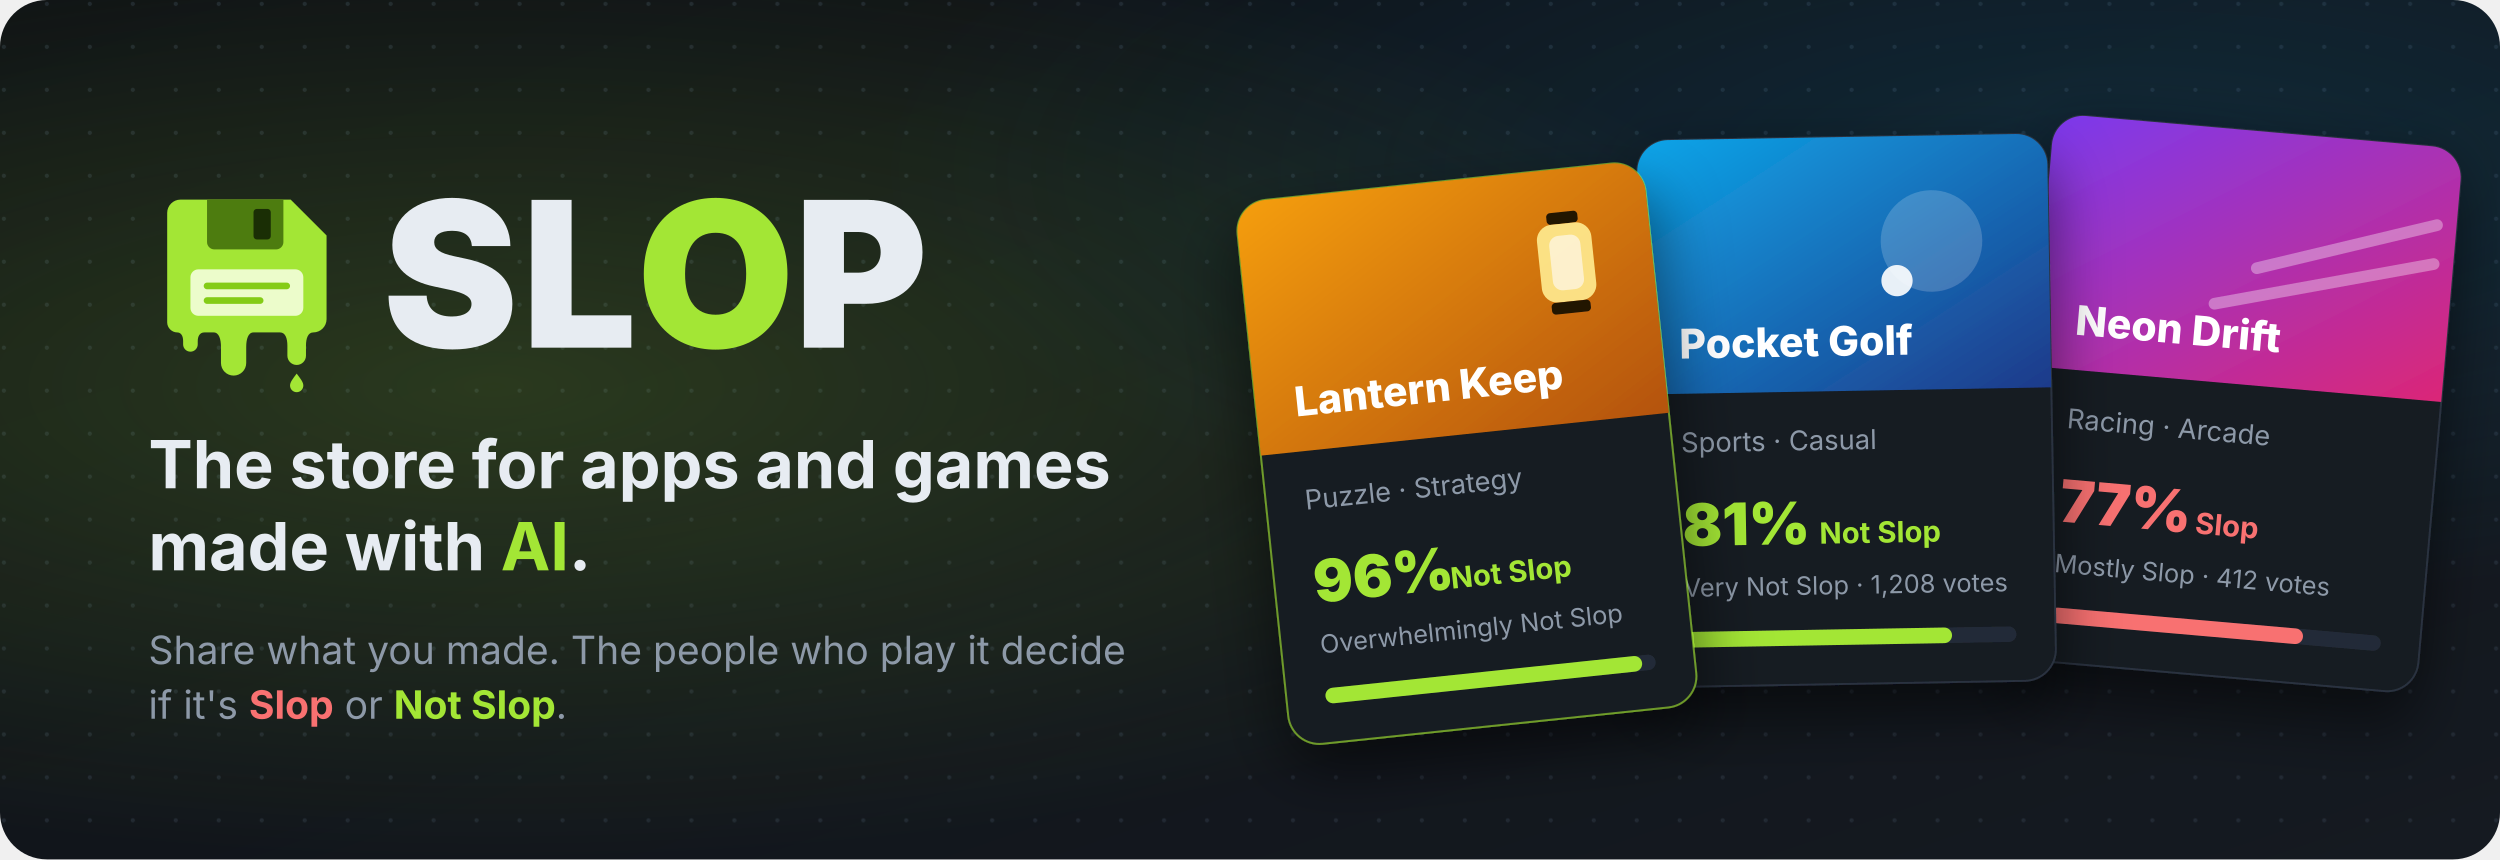
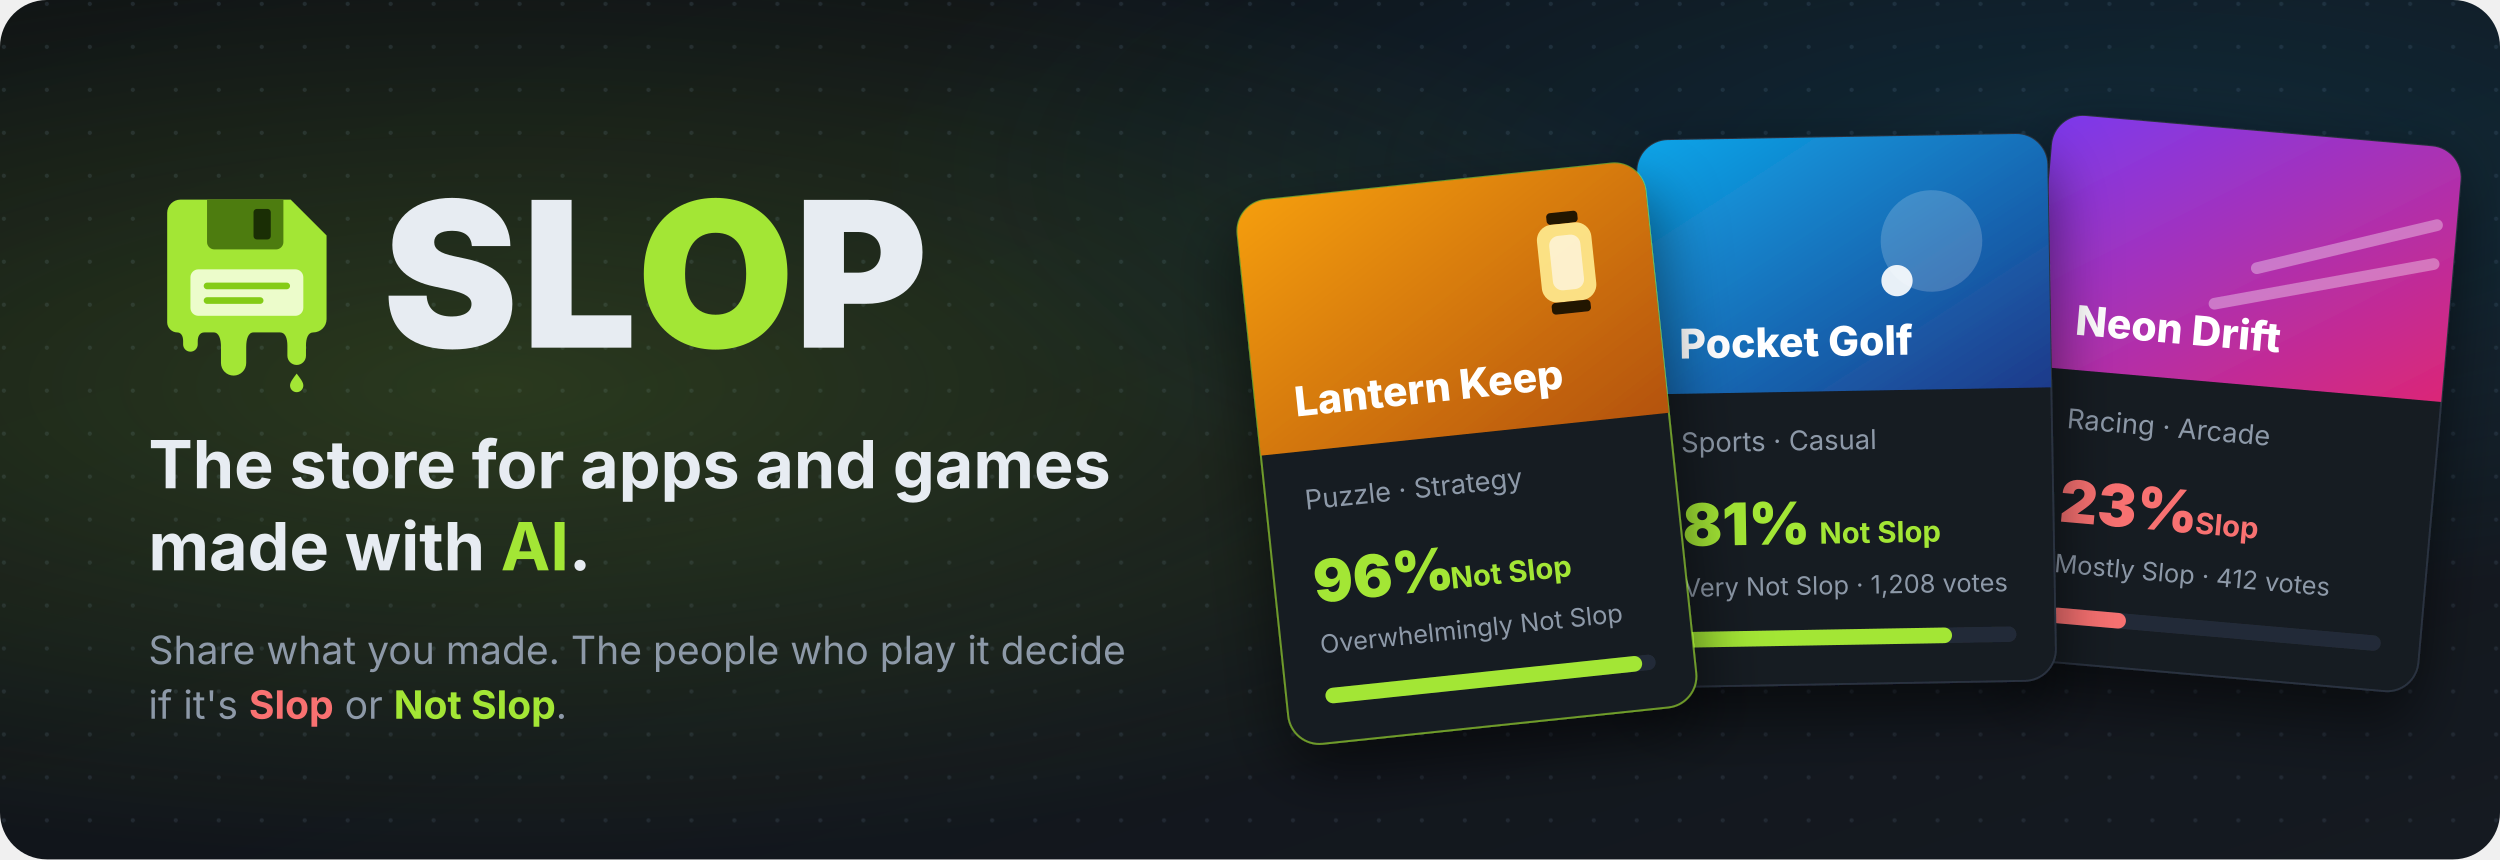
<svg xmlns="http://www.w3.org/2000/svg" viewBox="0 0 1280 440" width="1280" height="440" role="img" aria-labelledby="t d">
  <defs>
    <linearGradient id="bg" x1="0" y1="0" x2="1" y2="1">
      <stop offset="0" stop-color="#0d1015" />
      <stop offset="1" stop-color="#151a21" />
    </linearGradient>
    <radialGradient id="glow" cx="0.2" cy="0.45" r="0.55">
      <stop offset="0" stop-color="#a3e635" stop-opacity="0.18" />
      <stop offset="1" stop-color="#a3e635" stop-opacity="0" />
    </radialGradient>
    <radialGradient id="glow2" cx="0.85" cy="0.2" r="0.5">
      <stop offset="0" stop-color="#0ea5e9" stop-opacity="0.14" />
      <stop offset="1" stop-color="#0ea5e9" stop-opacity="0" />
    </radialGradient>
    <pattern id="dots" width="22" height="22" patternUnits="userSpaceOnUse">
      <circle cx="2" cy="2" r="1.1" fill="#2a333f" />
    </pattern>
    <linearGradient id="c1" x1="0" y1="0" x2="1" y2="1">
      <stop offset="0" stop-color="#f59e0b" />
      <stop offset="1" stop-color="#b45309" />
    </linearGradient>
    <linearGradient id="c2" x1="0" y1="0" x2="1" y2="1">
      <stop offset="0" stop-color="#7c3aed" />
      <stop offset="1" stop-color="#db2777" />
    </linearGradient>
    <linearGradient id="c3" x1="0" y1="0" x2="1" y2="1">
      <stop offset="0" stop-color="#0ea5e9" />
      <stop offset="1" stop-color="#1e3a8a" />
    </linearGradient>
    <filter id="shadow" x="-20%" y="-20%" width="140%" height="150%">
      <feDropShadow dx="0" dy="14" stdDeviation="16" flood-color="#000" flood-opacity="0.55" />
    </filter>
    <g id="logo">
      <path d="M6 3h16.6L28 8.4V21c0 1.1-.9 2-2 2C25.2 23 24.9 23.9 24.9 25v1.5a1.4 1.4 0 0 1-2.8 0V25C22.1 23.9 21.8 23 21 23H17C16.2 23 15.9 24 15.9 25.2v2.4a1.9 1.9 0 0 1-3.8 0v-2.4C12.1 24 11.8 23 11 23H9.6C8.9 23 8.6 23.6 8.6 24.3v.5a1.1 1.1 0 0 1-2.2 0v-.5C6.4 23.4 6 23 5.5 23 4.7 23 4 22.3 4 21.5V5c0-1.1.9-2 2-2z" fill="#a3e635" />
      <path d="M10 3h11.5v6.4c0 .6-.5 1.1-1.1 1.1h-9.3c-.6 0-1.1-.5-1.1-1.1z" fill="#4d7c0f" />
      <rect x="17" y="4.4" width="2.6" height="4.6" rx=".5" fill="#1a2e05" />
      <rect x="7.5" y="13.5" width="17" height="7" rx="1.2" fill="#ecfccb" />
      <path d="M10 16h12M10 18.2h8" stroke="#84cc16" stroke-width="1" stroke-linecap="round" />
      <path d="M23.5 29.2c.6.8 1 1.3 1 1.8a1 1 0 0 1-2 0c0-.5.4-1 1-1.8z" fill="#a3e635" />
    </g>
  </defs>
  <rect width="1280" height="440" rx="24" fill="url(#bg)" />
  <rect width="1280" height="440" rx="24" fill="url(#dots)" opacity="0.6" />
  <rect width="1280" height="440" rx="24" fill="url(#glow)" />
  <rect width="1280" height="440" rx="24" fill="url(#glow2)" />
  <g font-family="'Segoe UI', Inter, 'Helvetica Neue', Arial, sans-serif">
    <use href="#logo" transform="translate(72 92) scale(3.4)" />
    <text x="196" y="178" font-size="104" font-weight="900" fill="#e7ecf2" letter-spacing="2">SL<tspan fill="#a3e635">O</tspan>P</text>
    <text x="76" y="250" font-size="34" font-weight="700" fill="#e7ecf2">The store for apps and games</text>
    <text x="76" y="292" font-size="34" font-weight="700" fill="#e7ecf2">made with <tspan fill="#a3e635">AI</tspan>.</text>
    <text x="76" y="340" font-size="20" fill="#8d99a8">Share what you made. The people who play it decide</text>
    <text x="76" y="368" font-size="20" fill="#8d99a8">if it's <tspan fill="#f87171" font-weight="700">Slop</tspan> or <tspan fill="#a3e635" font-weight="700">Not Slop</tspan>.</text>
  </g>
  <g font-family="'Segoe UI', Inter, 'Helvetica Neue', Arial, sans-serif">
    <g transform="translate(1052 58) rotate(5)" filter="url(#shadow)">
      <rect width="210" height="280" rx="16" fill="#151a21" stroke="#2a333f" />
      <path d="M0 16a16 16 0 0 1 16-16h178a16 16 0 0 1 16 16v114h-210z" fill="url(#c2)" />
      <path d="M110 70 L200 40 M90 90 L200 60" stroke="#fff" stroke-opacity="0.35" stroke-width="6" stroke-linecap="round" />
      <text x="20" y="112" font-size="21" font-weight="800" fill="#fff">Neon Drift</text>
      <text x="20" y="160" font-size="14" fill="#8d99a8">Racing · Arcade</text>
-       <text x="20" y="208" font-size="30" font-weight="900" fill="#f87171">77%</text>
+       <text x="20" y="208" font-size="30" font-weight="900" fill="#f87171">23%</text>
      <text x="90" y="208" font-size="15" font-weight="700" fill="#f87171">Slop</text>
      <text x="20" y="234" font-size="13" fill="#8d99a8">Mostly Slop · 412 votes</text>
      <rect x="20" y="252" width="170" height="8" rx="4" fill="#242c37" />
-       <rect x="20" y="252" width="130" height="8" rx="4" fill="#f87171" />
+       <rect x="20" y="252" width="39" height="8" rx="4" fill="#f87171" />
    </g>
    <g transform="translate(838 72) rotate(-1)" filter="url(#shadow)">
      <rect width="210" height="280" rx="16" fill="#151a21" stroke="#2a333f" />
      <path d="M0 16a16 16 0 0 1 16-16h178a16 16 0 0 1 16 16v114h-210z" fill="url(#c3)" />
      <circle cx="150" cy="54" r="26" fill="#fff" opacity="0.18" />
      <circle cx="132" cy="74" r="8" fill="#fff" opacity="0.9" />
      <text x="20" y="112" font-size="21" font-weight="800" fill="#fff">Pocket Golf</text>
      <text x="20" y="160" font-size="14" fill="#8d99a8">Sports · Casual</text>
      <text x="20" y="208" font-size="30" font-weight="900" fill="#a3e635">81%</text>
      <text x="90" y="208" font-size="15" font-weight="700" fill="#a3e635">Not Slop</text>
      <text x="20" y="234" font-size="13" fill="#8d99a8">Very Not Slop · 1,208 votes</text>
      <rect x="20" y="252" width="170" height="8" rx="4" fill="#242c37" />
      <rect x="20" y="252" width="137" height="8" rx="4" fill="#a3e635" />
    </g>
    <g transform="translate(632 104) rotate(-6)" filter="url(#shadow)">
      <rect width="210" height="280" rx="16" fill="#151a21" stroke="#a3e635" stroke-opacity="0.6" />
      <path d="M0 16a16 16 0 0 1 16-16h178a16 16 0 0 1 16 16v114h-210z" fill="url(#c1)" />
      <g transform="translate(150 22)" opacity="0.95">
        <rect x="8" y="0" width="16" height="6" rx="2" fill="#1a1205" />
        <rect x="2" y="6" width="28" height="40" rx="8" fill="#fde68a" />
        <rect x="8" y="12" width="16" height="28" rx="5" fill="#fff7d6" />
        <rect x="6" y="46" width="20" height="6" rx="2" fill="#1a1205" />
      </g>
      <text x="20" y="112" font-size="21" font-weight="800" fill="#fff">Lantern Keep</text>
      <text x="20" y="160" font-size="14" fill="#8d99a8">Puzzle · Strategy</text>
      <text x="20" y="208" font-size="30" font-weight="900" fill="#a3e635">96%</text>
      <text x="90" y="208" font-size="15" font-weight="700" fill="#a3e635">Not Slop</text>
      <text x="20" y="234" font-size="13" fill="#8d99a8">Overwhelmingly Not Slop</text>
      <rect x="20" y="252" width="170" height="8" rx="4" fill="#242c37" />
      <rect x="20" y="252" width="163" height="8" rx="4" fill="#a3e635" />
    </g>
  </g>
</svg>
